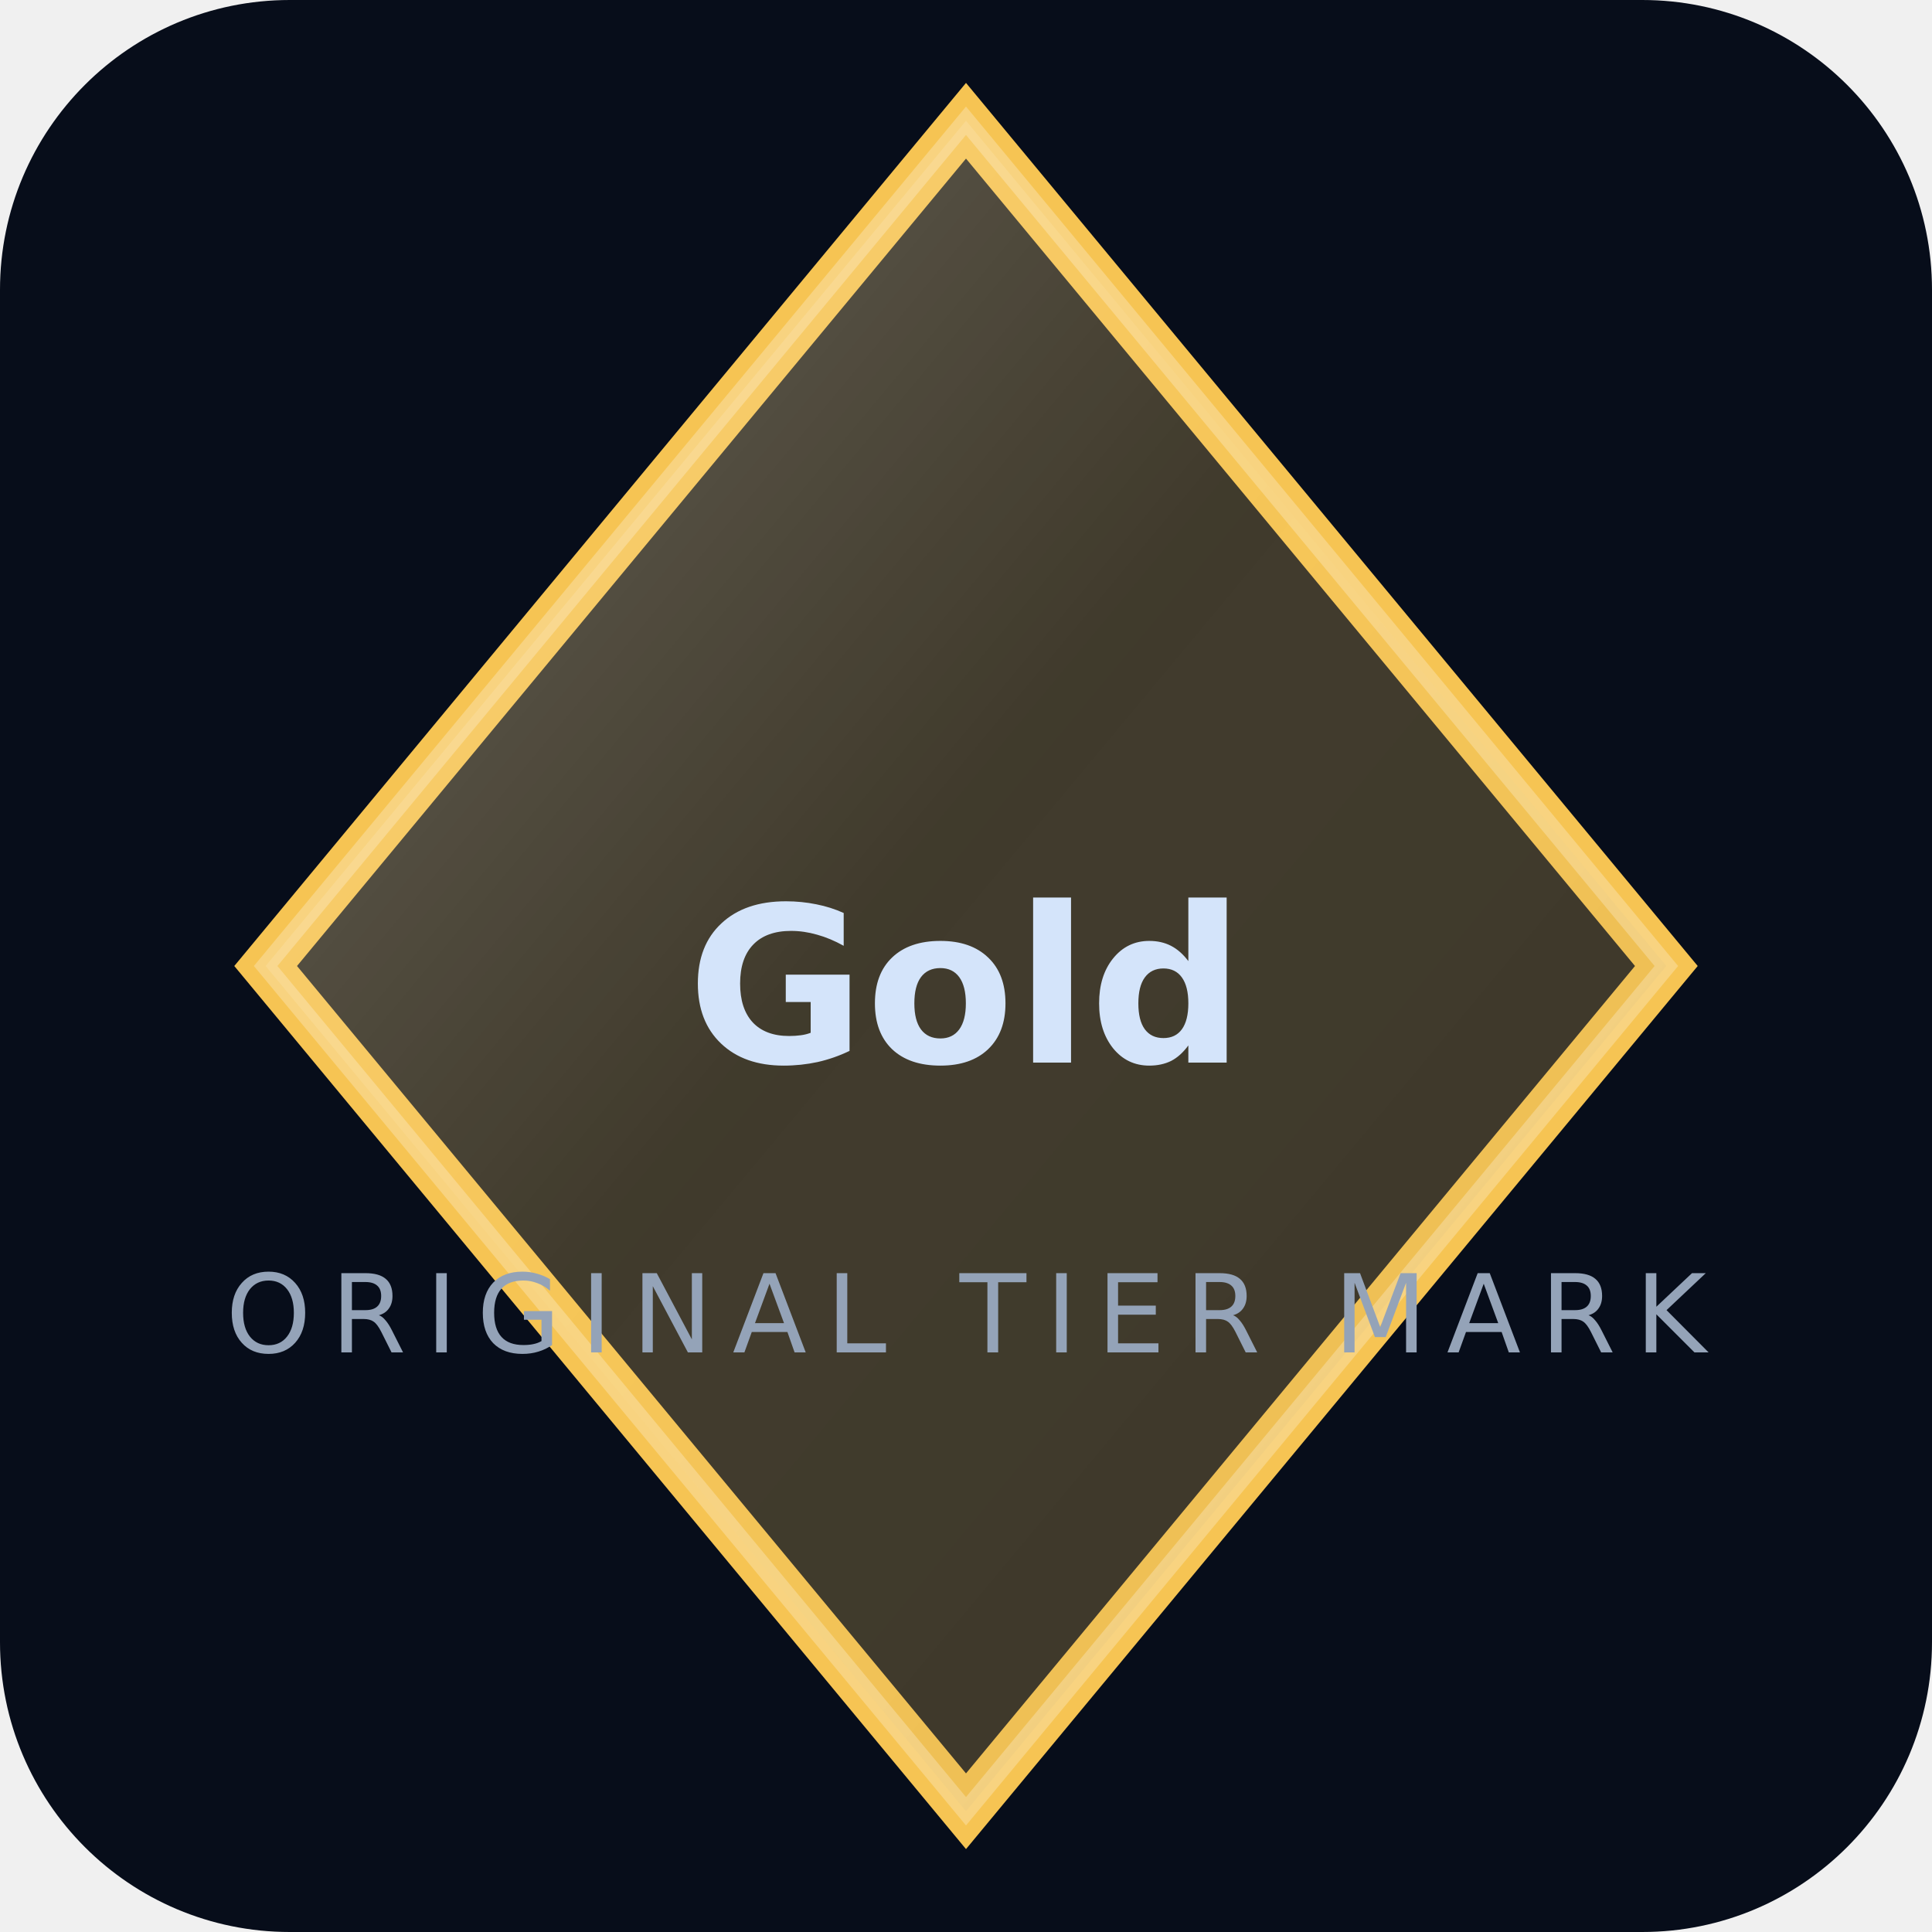
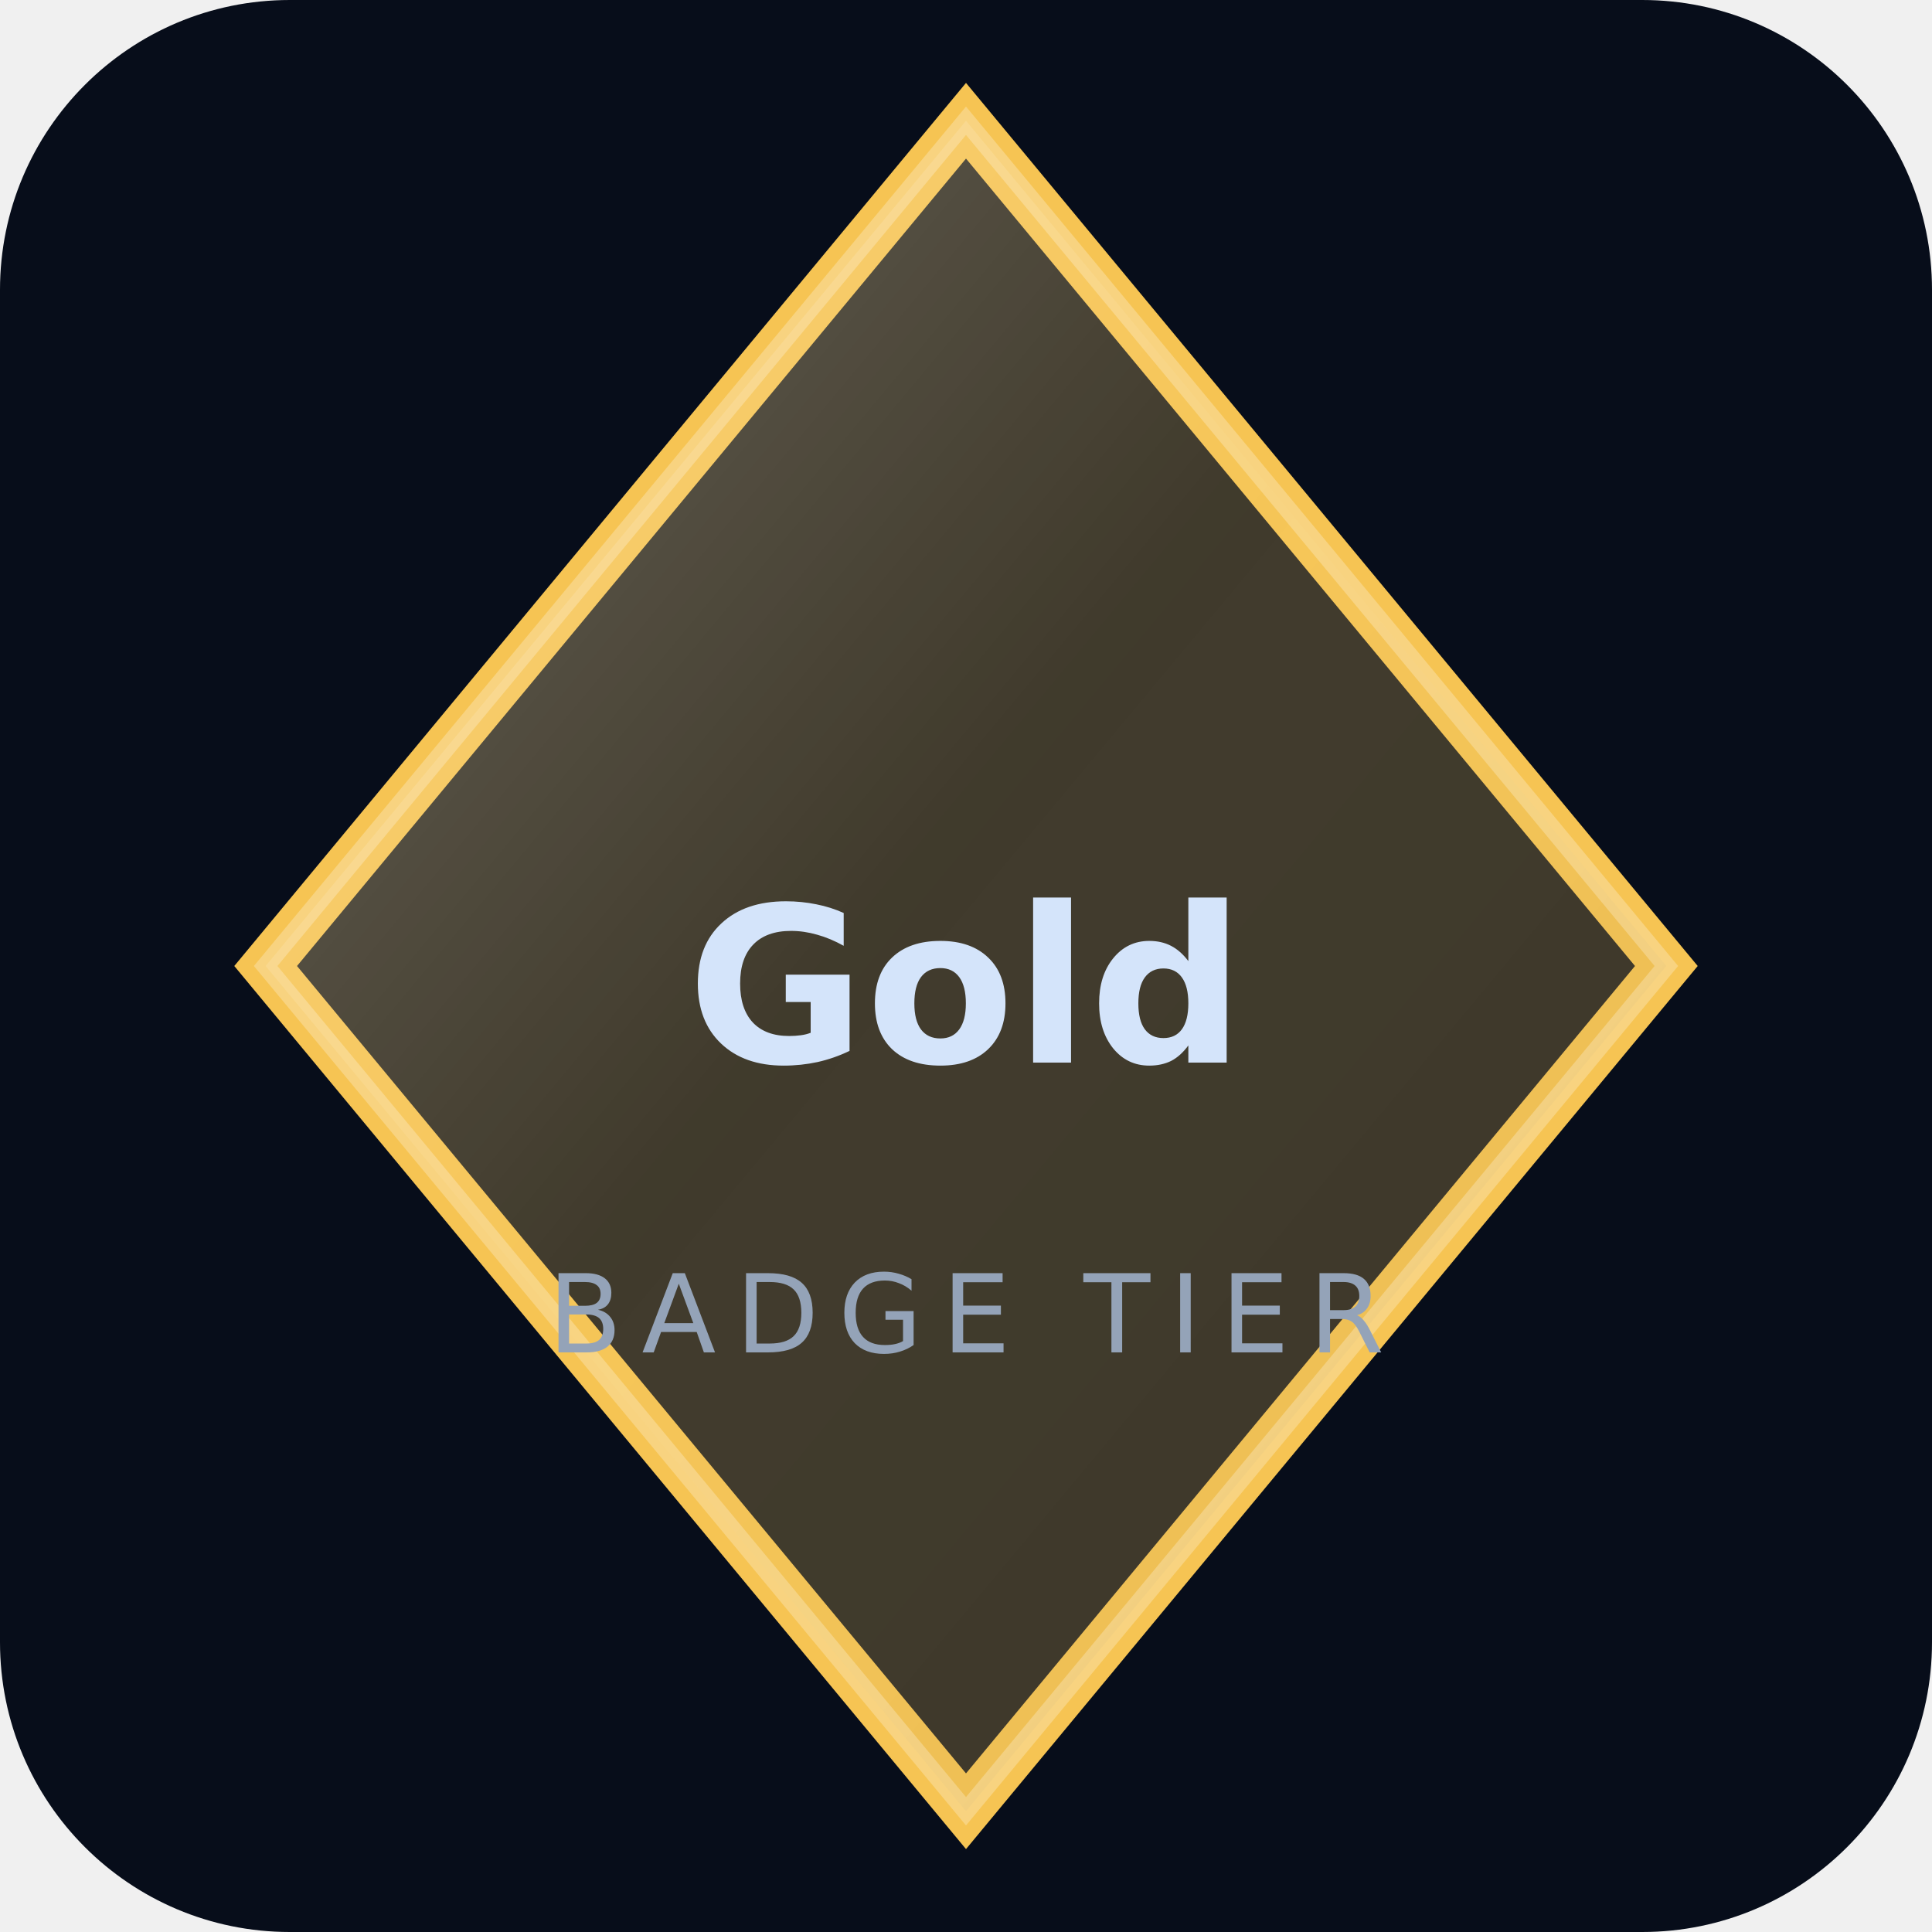
- <svg xmlns="http://www.w3.org/2000/svg" width="160" height="160" viewBox="0 0 160 160" role="img" aria-label="My2KBuilder original visual asset">
+ <svg xmlns="http://www.w3.org/2000/svg" width="160" height="160" viewBox="0 0 160 160" role="img" aria-label="My2KBuilder artwork">
  <defs>
    <linearGradient id="bgGlow" x1="0" y1="0" x2="1" y2="1">
      <stop offset="0" stop-color="#FFB03A" stop-opacity="0.26" />
      <stop offset="0.48" stop-color="#070D1A" stop-opacity="0" />
      <stop offset="1" stop-color="#34D0F7" stop-opacity="0.16" />
    </linearGradient>
    <linearGradient id="metal" x1="0" y1="0" x2="1" y2="1">
      <stop offset="0" stop-color="#ffffff" stop-opacity="0.72" />
      <stop offset="0.45" stop-color="#ffffff" stop-opacity="0.08" />
      <stop offset="1" stop-color="#000000" stop-opacity="0.24" />
    </linearGradient>
  </defs>
  <rect width="160" height="160" rx="24" fill="#070D1A" />
  <path d="M80 10l58 70-58 70-58-70 58-70z" fill="#F6C453" fill-opacity="0.22" stroke="#F6C453" stroke-width="4" />
  <path d="M80 10l58 70-58 70-58-70 58-70z" fill="url(#metal)" opacity="0.34" />
  <path d="M80 10l58 70-58 70-58-70 58-70z" fill="none" stroke="#ffffff" stroke-opacity="0.26" stroke-width="1.5" />
  <text x="80" y="88" text-anchor="middle" font-family="DejaVu Sans, Arial, sans-serif" font-size="18" font-weight="700" fill="#D4E4FA">Gold</text>
-   <text x="80" y="112" text-anchor="middle" font-family="DejaVu Sans, Arial, sans-serif" font-size="9" letter-spacing="1.6" fill="#94A3B8">ORIGINAL TIER MARK</text>
+   <text x="80" y="112" text-anchor="middle" font-family="DejaVu Sans, Arial, sans-serif" font-size="9" letter-spacing="1.6" fill="#94A3B8">BADGE TIER</text>
</svg>
